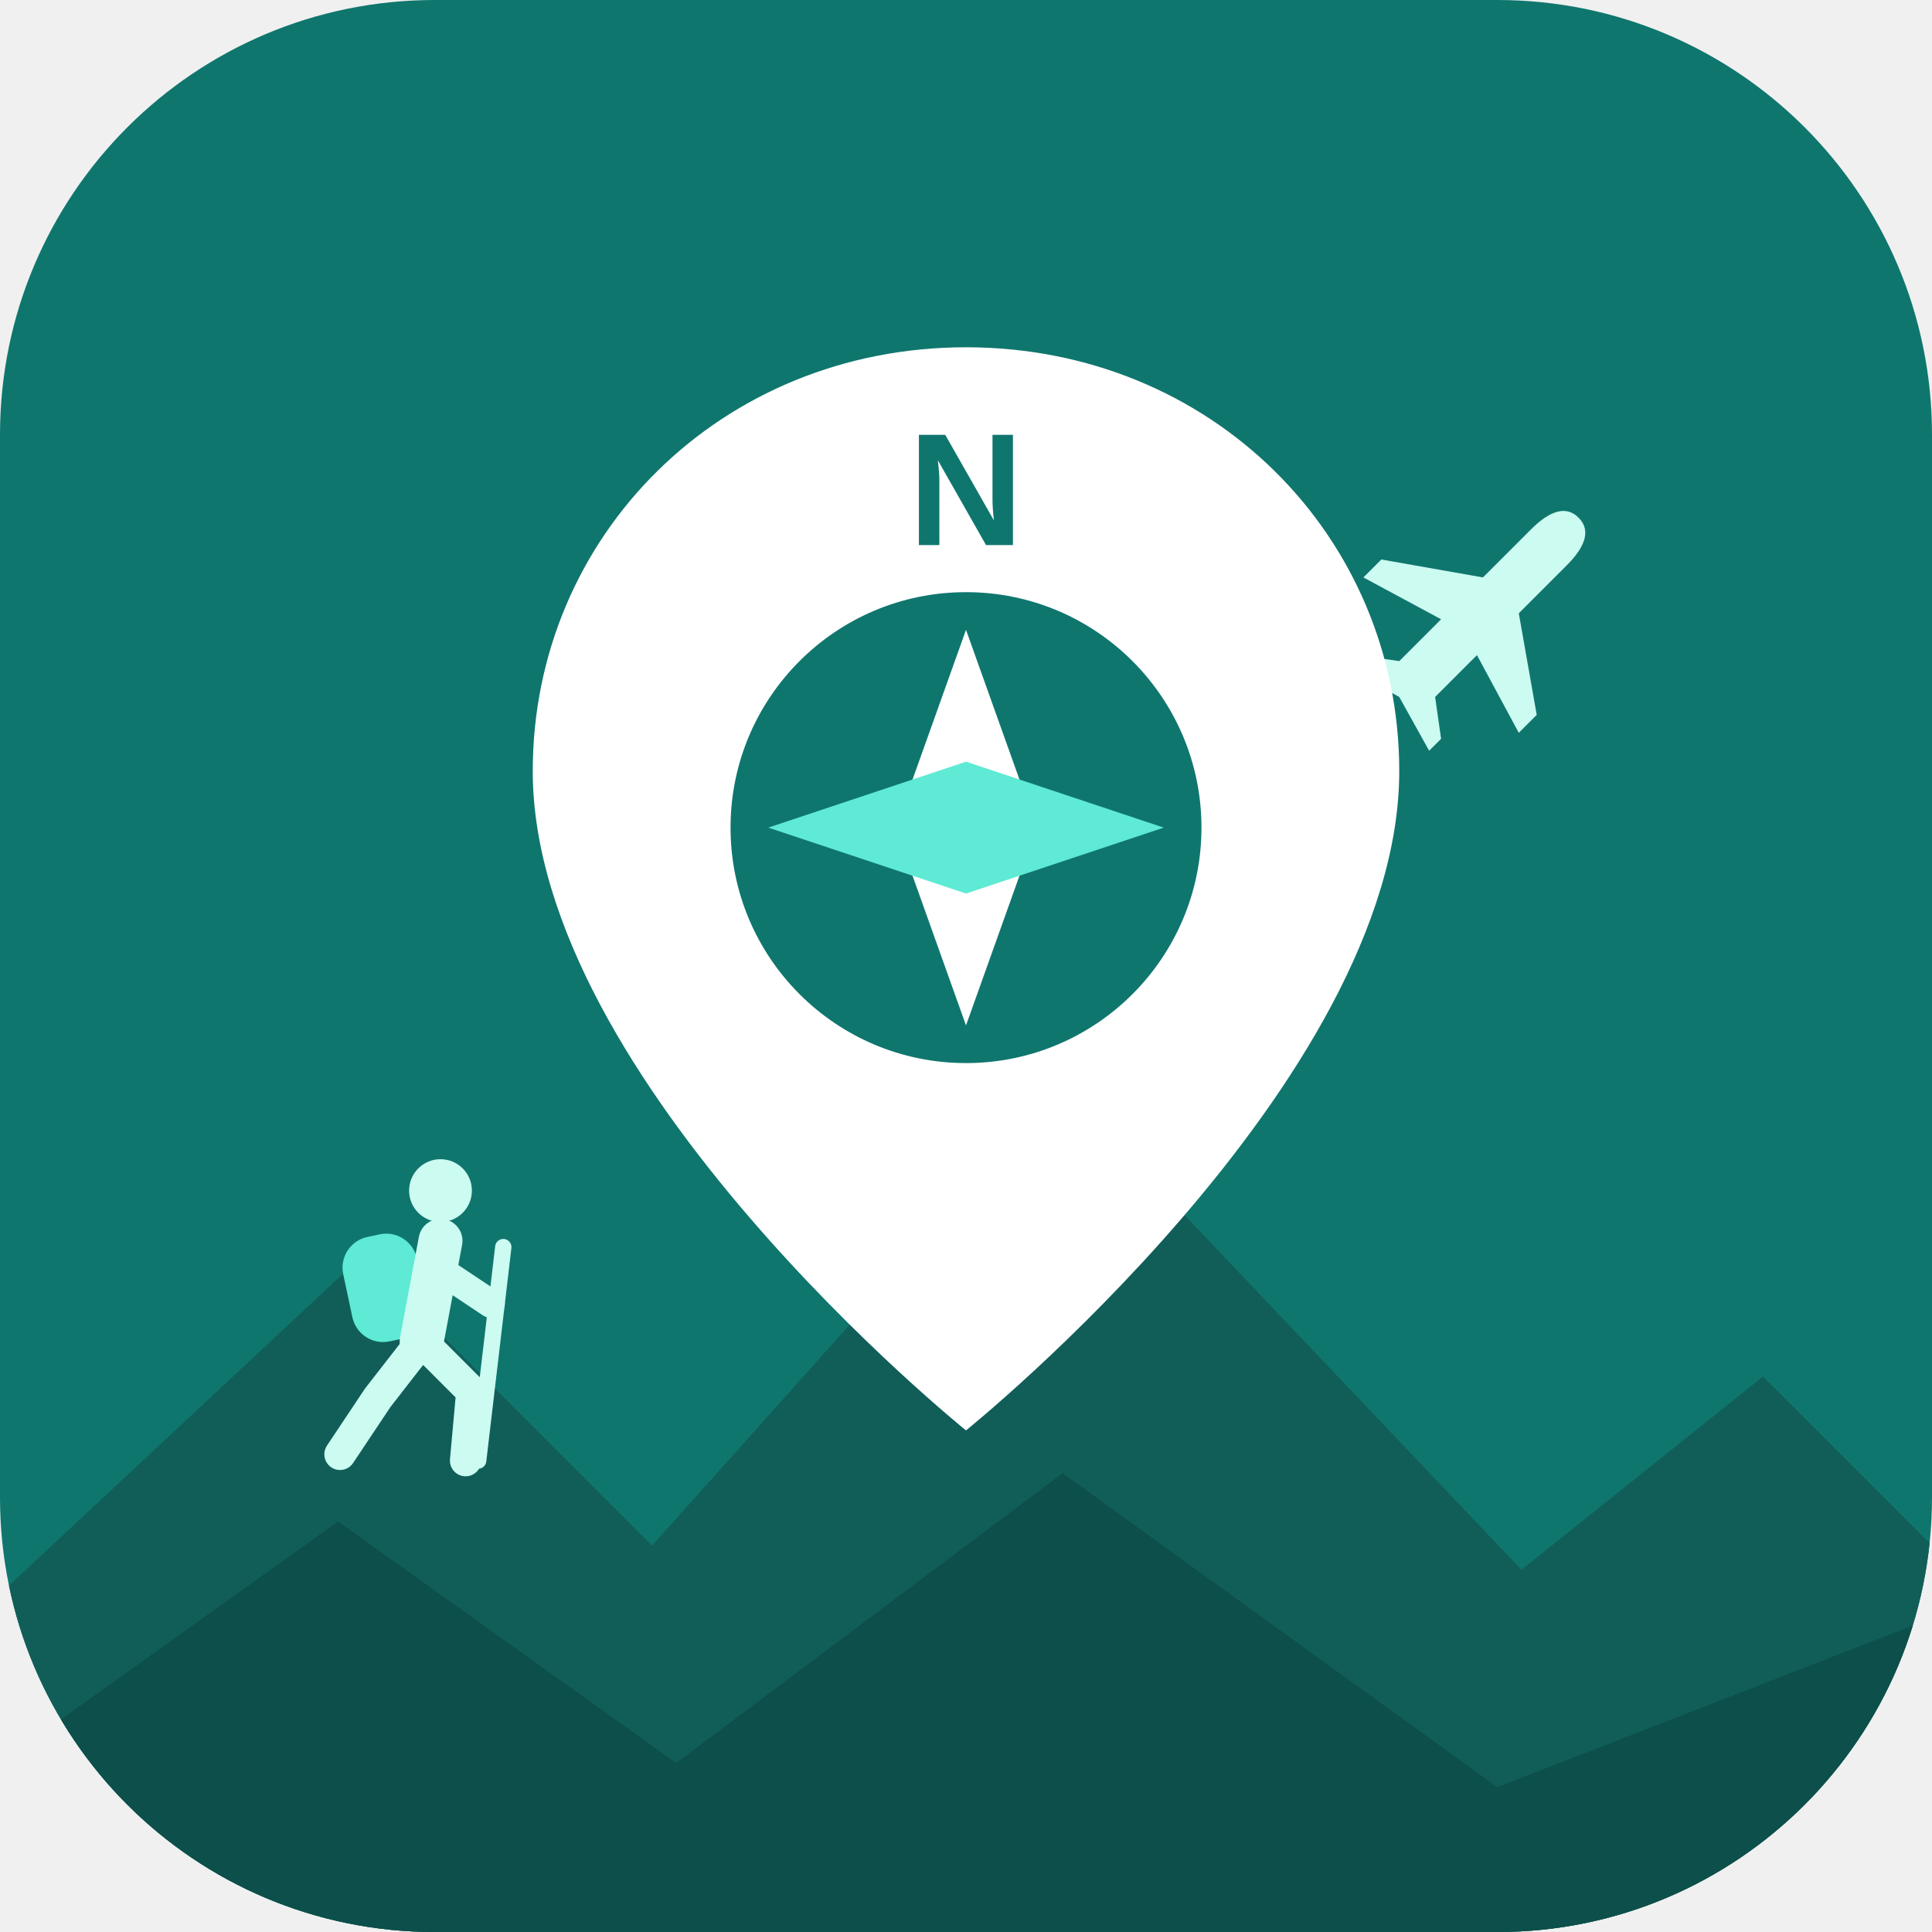
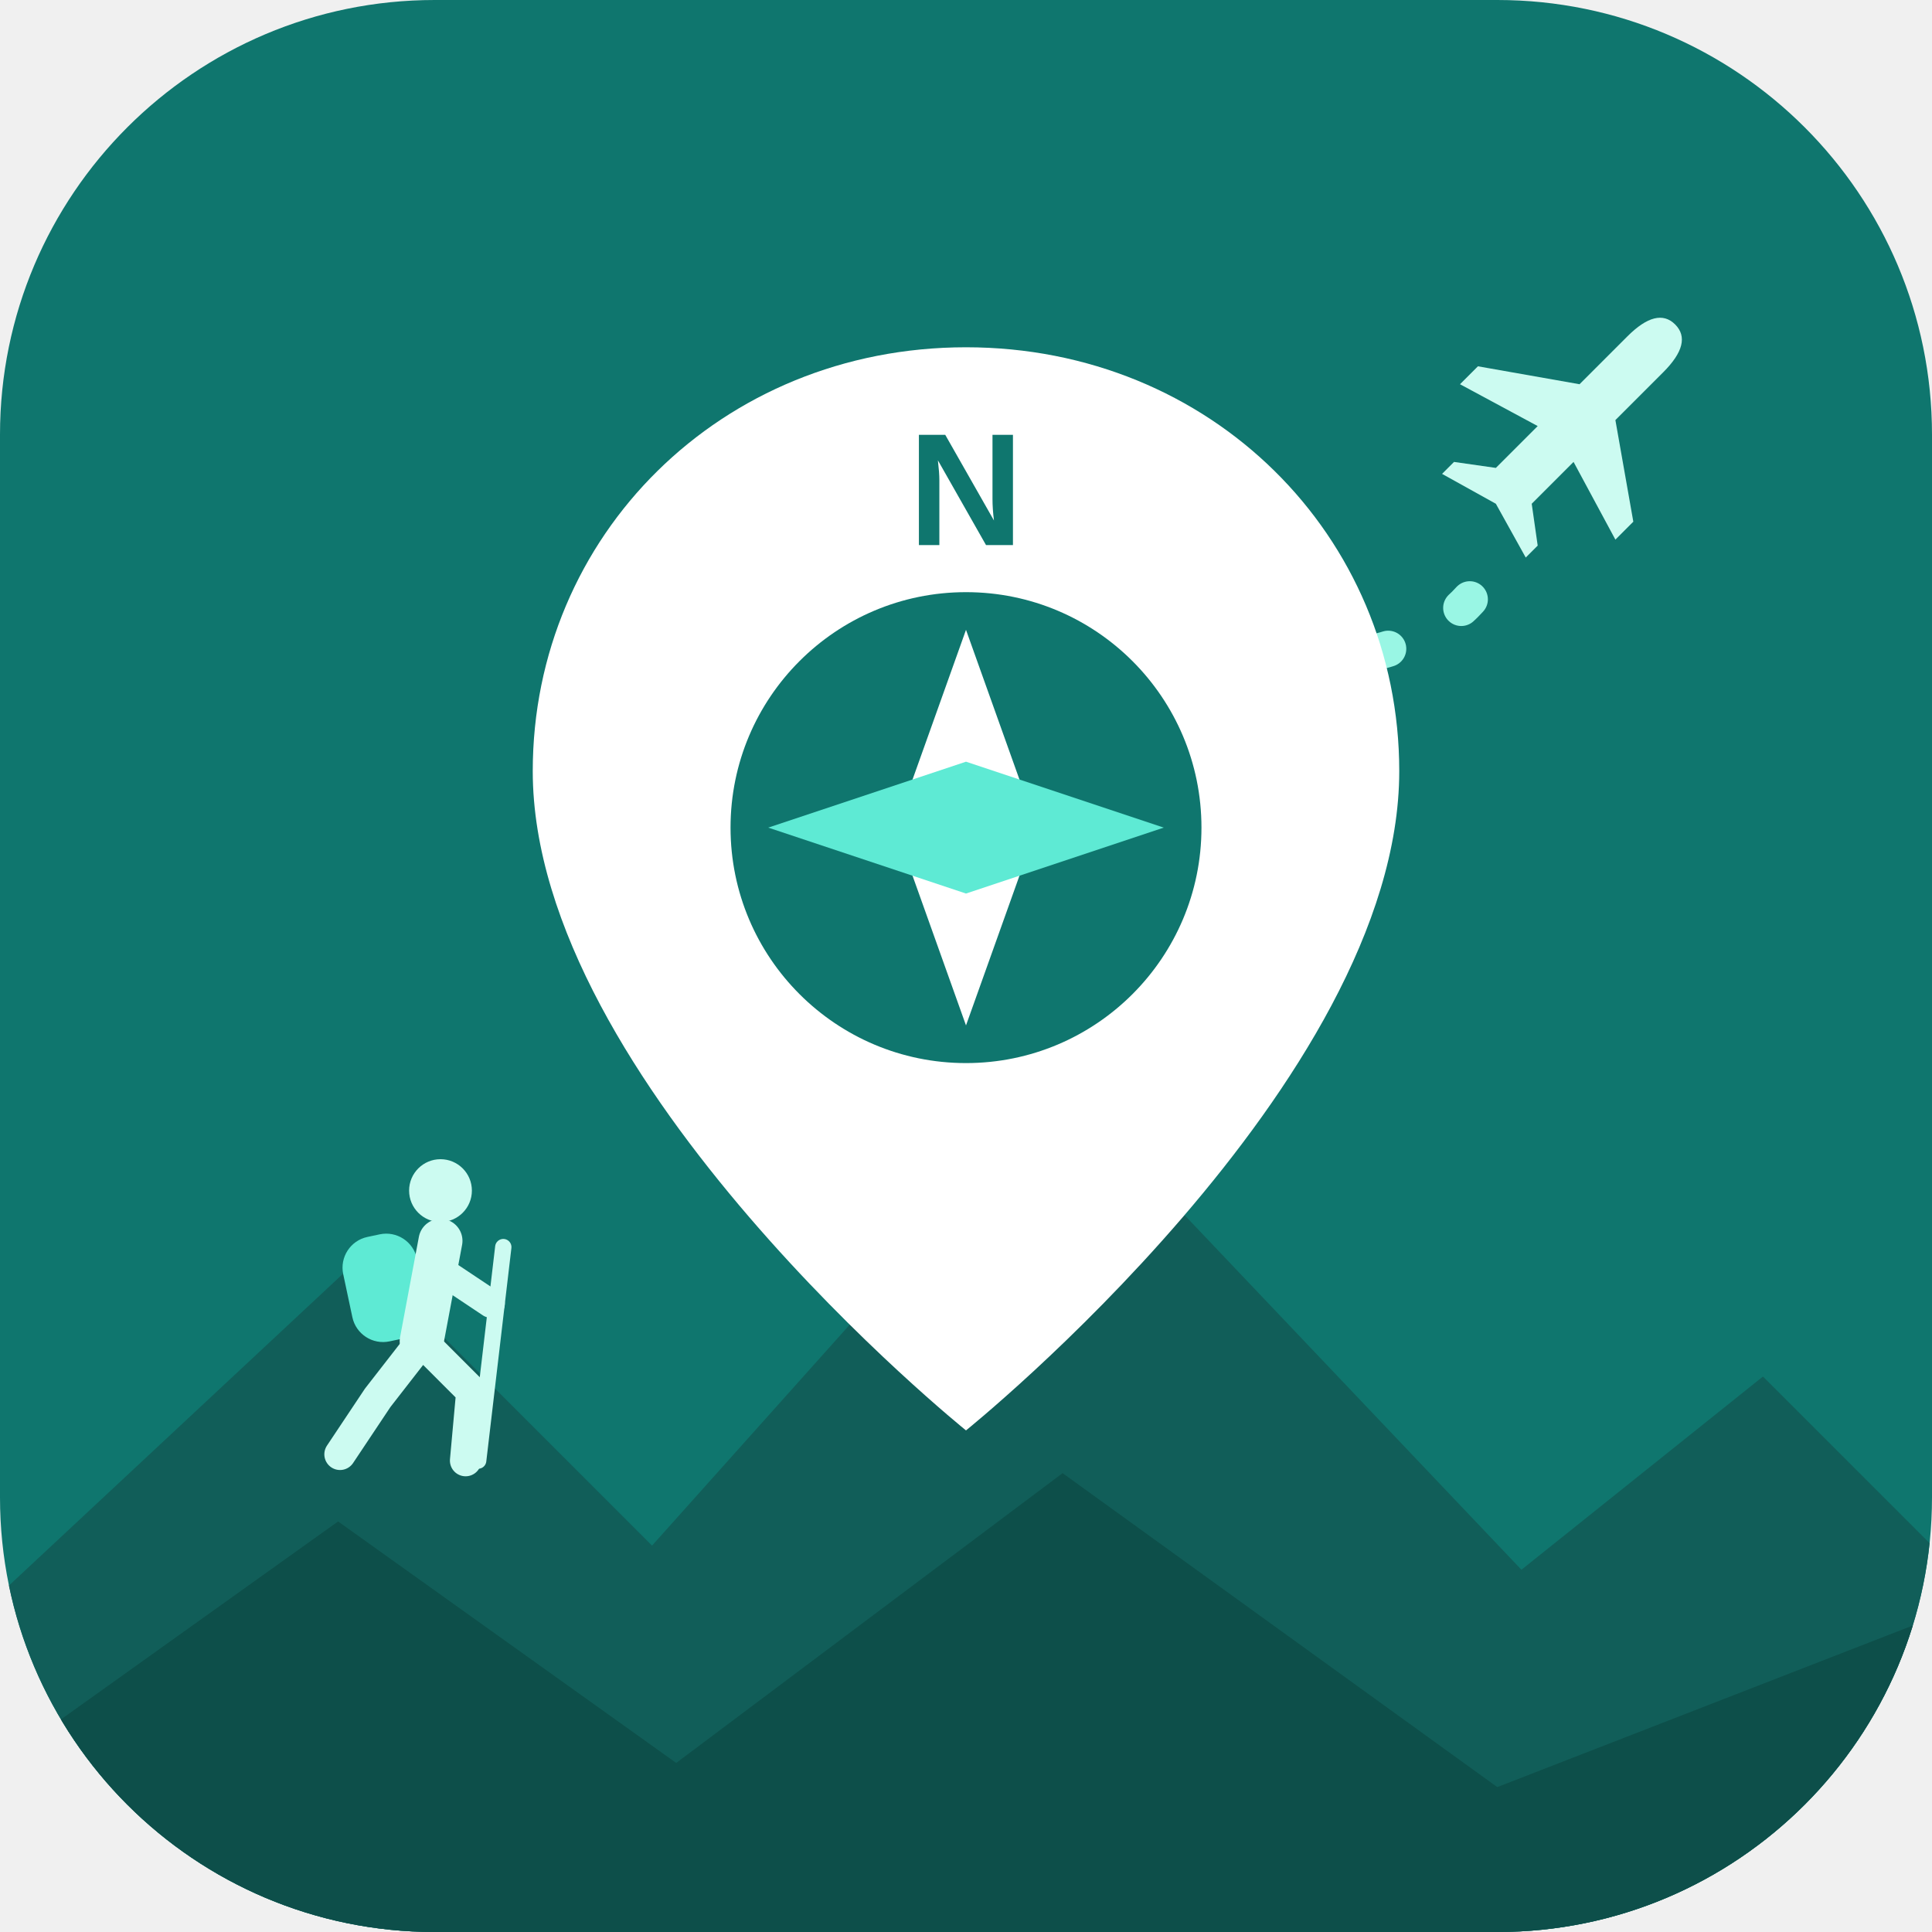
<svg xmlns="http://www.w3.org/2000/svg" viewBox="0 0 160 160" width="512" height="512">
  <defs>
    <clipPath id="c">
      <rect width="160" height="160" rx="36" />
    </clipPath>
  </defs>
  <g clip-path="url(#c)">
    <rect width="160" height="160" fill="#0f766e" />
    <path d="M0 160V132L30 104l24 24 34-38 38 40 20-16 14 14v40z" fill="#115e59" />
    <path d="M0 160V146l28-20 28 20 32-24 36 26 36-14v26z" fill="#0d4f4a" />
-     <path d="M104 62C109 61 113 58 116 54" stroke="#99f6e4" stroke-width="3" stroke-dasharray="1 7" stroke-linecap="round" fill="none" />
-     <g transform="translate(114,40) scale(.7) rotate(45 14 14)" fill="#ccfbf1">
+     <path d="M114 54C118 53 121 51 123 48" stroke="#99f6e4" stroke-width="3" stroke-dasharray="1 7" stroke-linecap="round" fill="none" />
+     <g transform="translate(122,24) scale(.7) rotate(45 14 14)" fill="#ccfbf1">
      <path d="M14 0q3 0 3 5v8l10 7v3l-10-3v7l4 3v2l-7-2-7 2v-2l4-3v-7l-10 3v-3l10-7v-8q0-5 3-5z" />
    </g>
    <g transform="translate(24,96) scale(.52)" stroke="#ccfbf1" stroke-linecap="round" stroke-linejoin="round" fill="none">
      <circle cx="24" cy="5" r="5" fill="#ccfbf1" stroke="none" />
      <rect x="9" y="12" width="12" height="17" rx="5" transform="rotate(-12 15 20)" fill="#5eead4" stroke="none" />
      <path d="M24 13L21 29" stroke-width="7" />
      <path d="M21 29l8 8-1 11M21 29l-7 9-6 9" stroke-width="5" />
      <path d="M23 17l9 6" stroke-width="4.5" />
      <path d="M34 14l-4 34" stroke-width="2.6" />
    </g>
    <g transform="translate(80,74) scale(.78) translate(-80,-80)">
      <path d="M80 22c-26 0-46 20-46 45 0 33 46 70 46 70s46-37 46-70c0-25-20-45-46-45z" fill="#fff" />
      <circle cx="80" cy="73" r="25" fill="#0f766e" />
      <path d="M80 52l7.5 21-7.5 21-7.5-21z" fill="#fff" />
      <path d="M59 73l21-7 21 7-21 7z" fill="#5eead4" />
      <text x="80" y="43" text-anchor="middle" font-family="Arial,Helvetica,sans-serif" font-weight="700" font-size="17" fill="#0f766e">N</text>
    </g>
  </g>
</svg>
